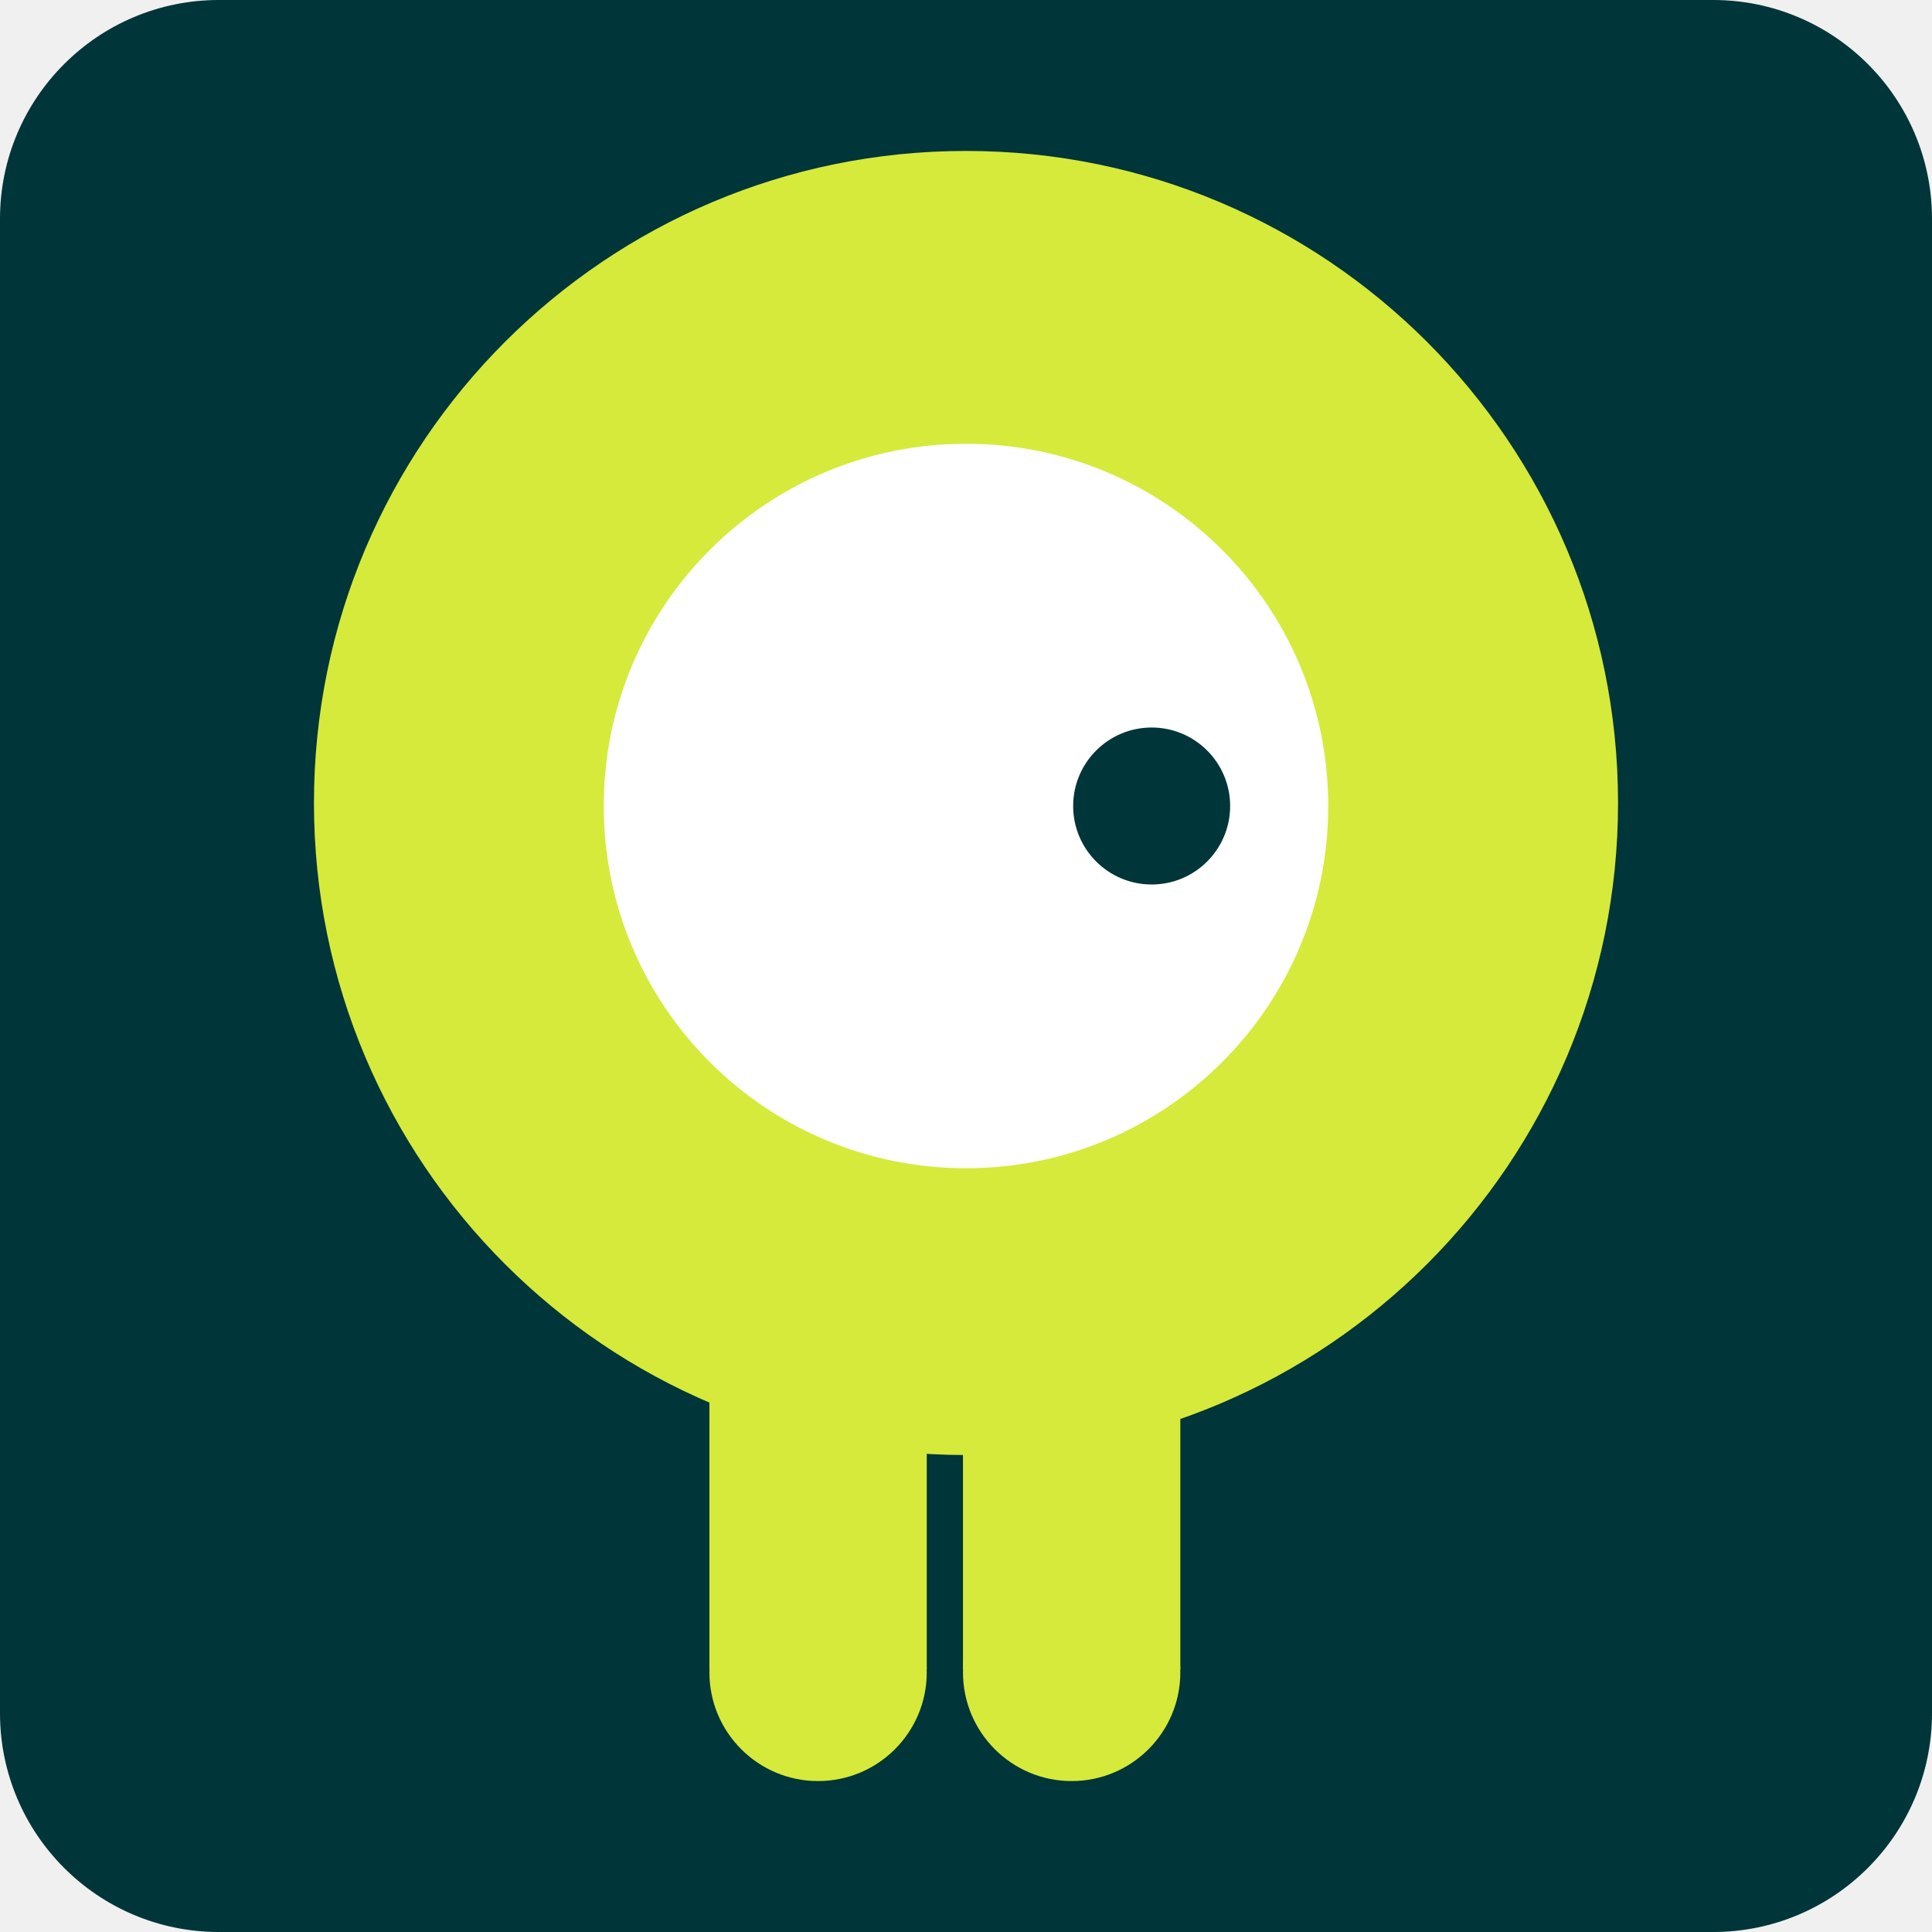
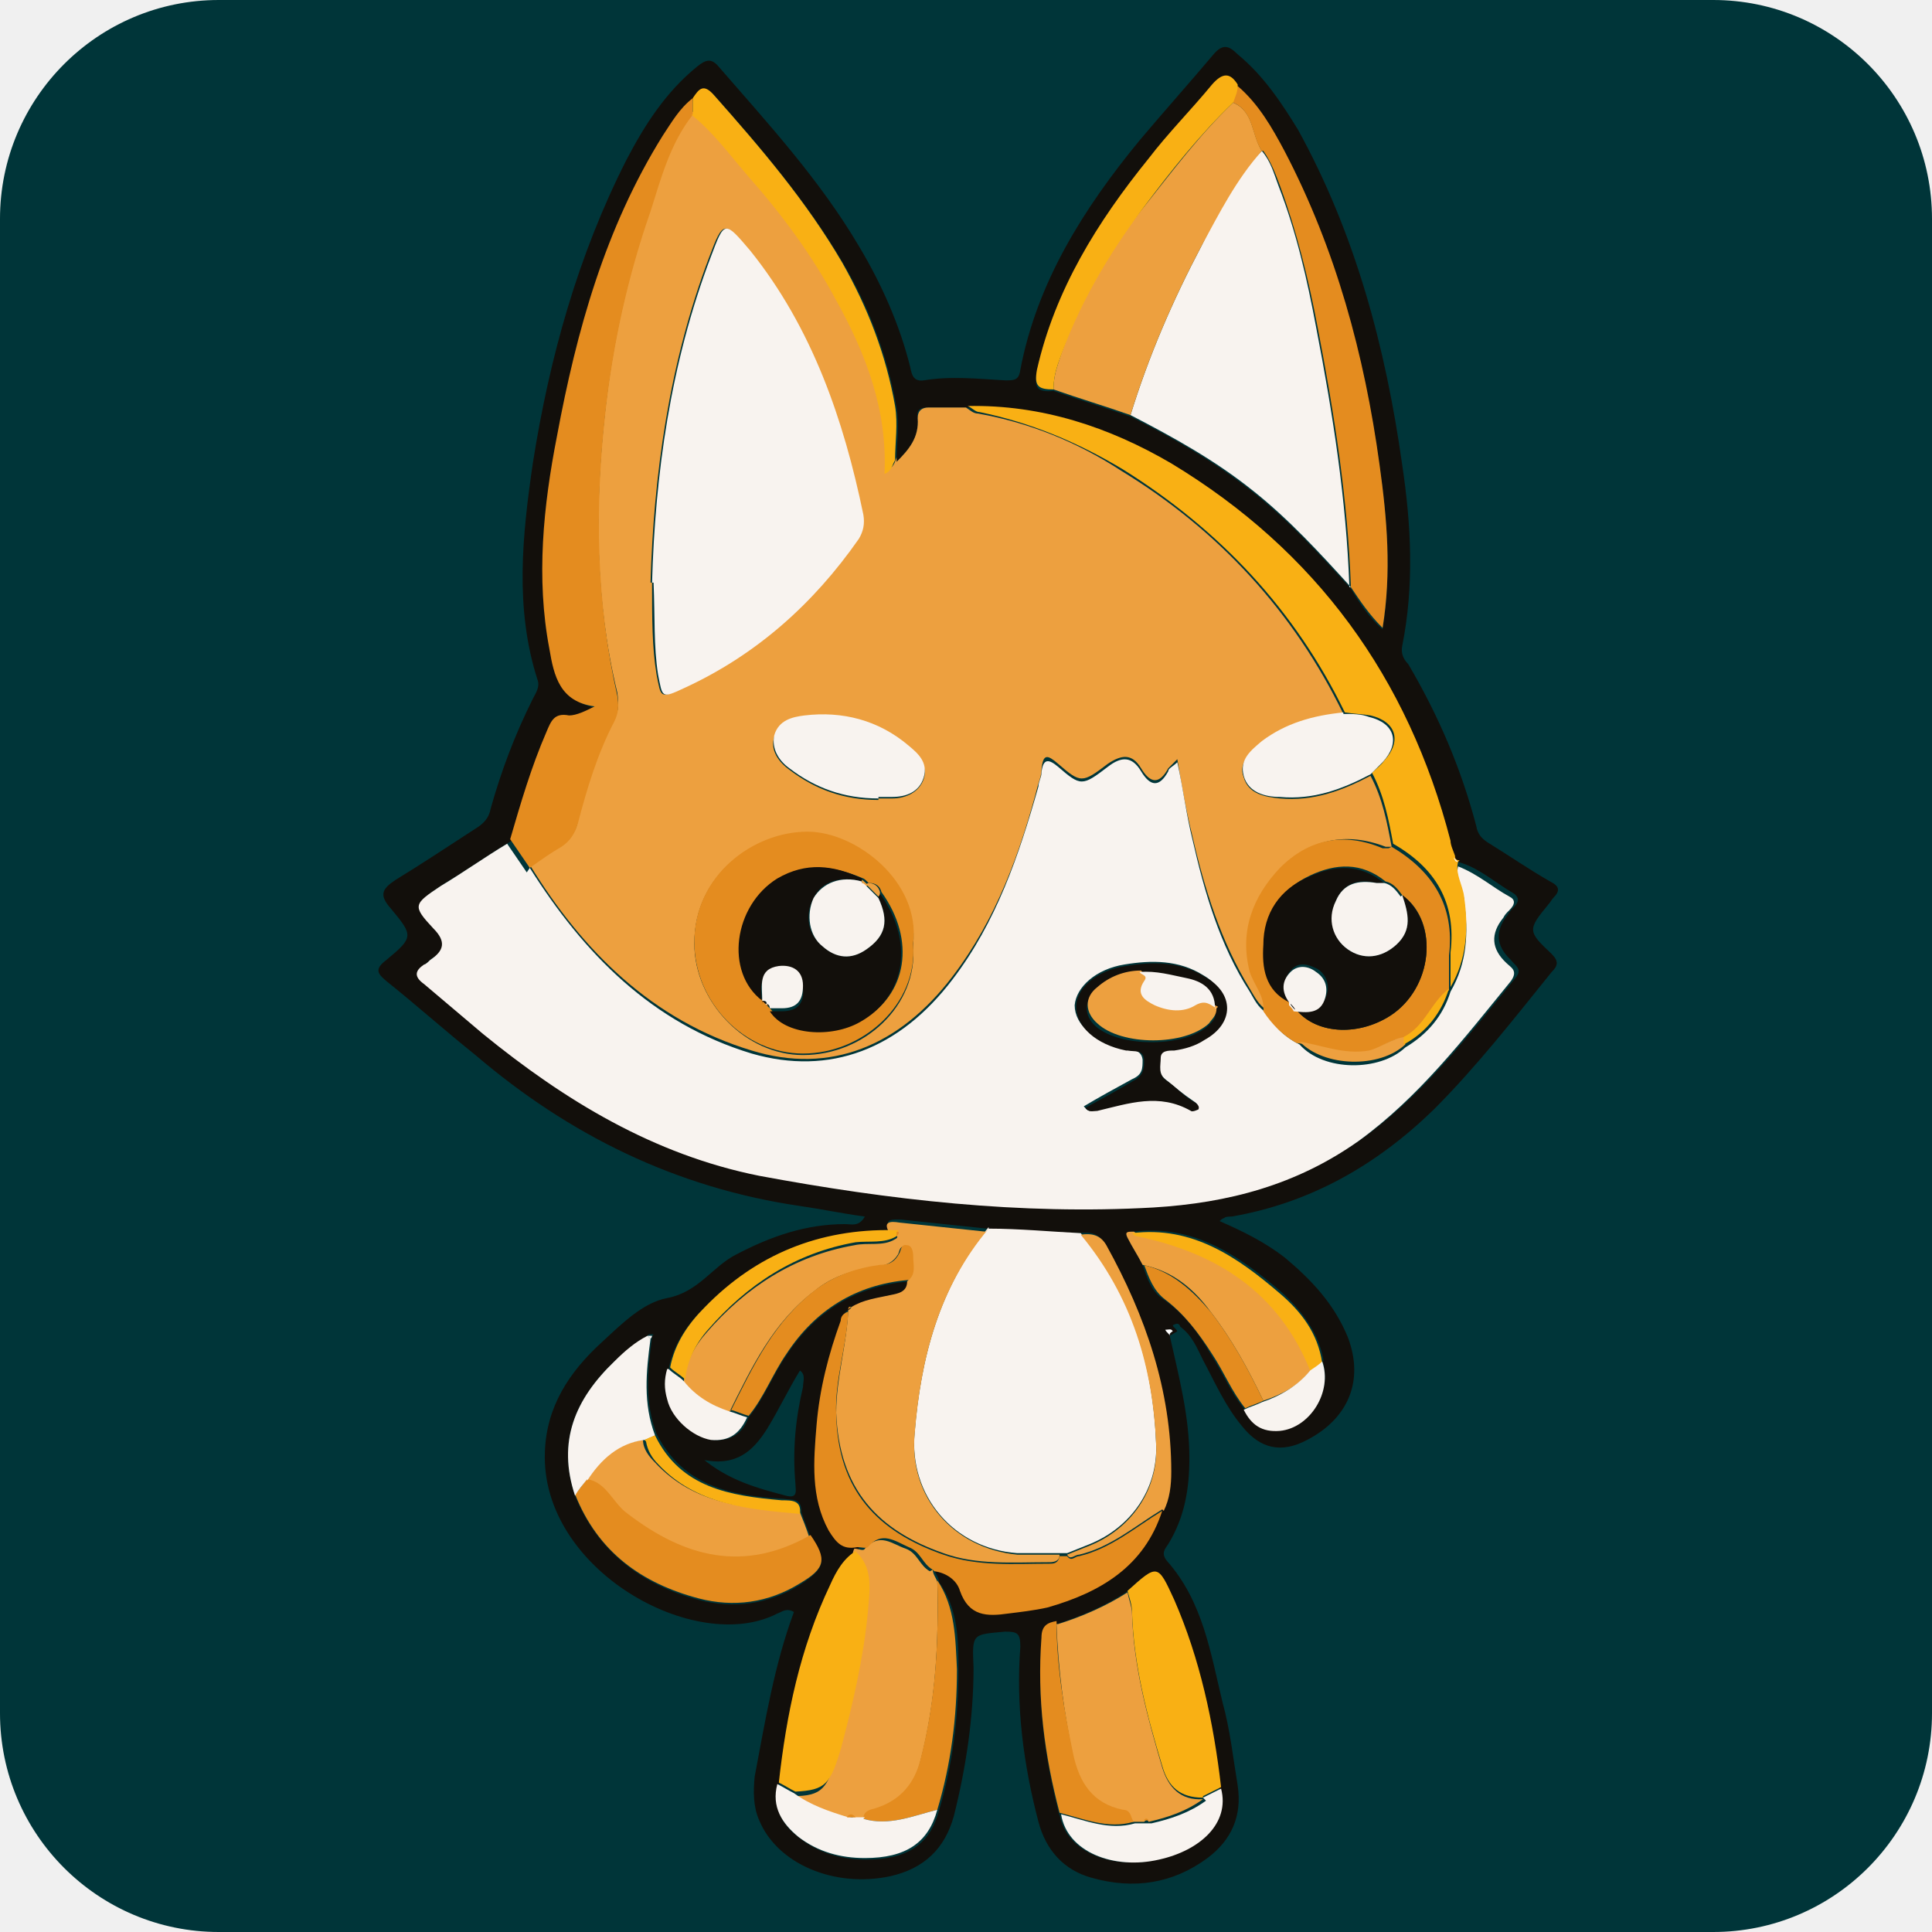
<svg xmlns="http://www.w3.org/2000/svg" version="1.1" viewBox="0 0 128 128">
  <defs>
    <style>
      .cls-1 {
-         fill: #fff;
+         fill: #f8f3ef;
      }

      .cls-2 {
        fill: #003539;
      }

      .cls-3 {
-         fill: #d5ea3b;
+         fill: #e48c1f;
+       }
+ 
+       .cls-4 {
+         fill: #120f0b;
+       }
+ 
+       .cls-5 {
+         fill: #f9b014;
+       }
+ 
+       .cls-6 {
+         fill: #eda03f;
+       }
+ 
+       .cls-7 {
+         fill: #fefefe;
      }
    </style>
  </defs>
  <g>
    <g id="Layer_1">
-       <rect class="cls-2" x="0" width="128" height="128" rx="14.5" ry="14.5" />
-       <g id="Layer_1-2">
-         <circle class="cls-3" cx="64" cy="53.2" r="43.2" />
-         <circle class="cls-1" cx="64" cy="53.4" r="24" />
-         <circle class="cls-2" cx="76.3" cy="53.4" r="5.2" />
-         <circle class="cls-3" cx="54.2" cy="110.8" r="7.2" />
-         <rect class="cls-3" x="47" y="91.2" width="14.4" height="19.4" />
-         <circle class="cls-3" cx="71" cy="110.8" r="7.2" />
-         <rect class="cls-3" x="63.8" y="91.2" width="14.4" height="19.4" />
+       <rect class="cls-2" width="128" height="128" rx="14.5" ry="14.5" />
+       <g>
+         <path class="cls-4" d="M77.5,88.5c.6,2.7,1.3,5.3,1.3,8.1,0,2-.3,3.9-1.4,5.7-.2.3-.5.6-.1,1.1,2.4,2.7,2.9,6.1,3.7,9.4.5,1.8.7,3.7,1,5.5.3,2-.4,3.6-2,4.8-2.3,1.7-4.9,2.1-7.7,1.3-1.8-.5-3-1.8-3.5-3.7-1-3.8-1.5-7.7-1.2-11.6,0-.9-.2-1-1-1-2.2.2-2.2.1-2.1,2.4,0,3.3-.5,6.6-1.3,9.8-.6,2.2-2,3.5-4.2,4-3.7.8-7.5-.8-8.7-3.7-.4-.9-.4-1.9-.3-2.9.7-3.7,1.3-7.4,2.6-10.9-.5-.3-.8,0-1.1.1-5.4,2.8-15.7-2.9-15.4-10.7.1-3,1.6-5.3,3.8-7.3,1.3-1.2,2.7-2.6,4.3-2.9,2.1-.4,3-2.1,4.6-2.9,2.3-1.2,4.6-2,7.2-2,.4,0,.9.2,1.3-.5-1.5-.2-2.9-.5-4.3-.7-8.2-1.2-15.3-4.7-21.5-10-2-1.6-3.9-3.3-5.9-4.9-.6-.5-.8-.8,0-1.4,1.8-1.5,1.8-1.6.3-3.4-.8-.9-.6-1.3.3-1.9,1.8-1.1,3.6-2.3,5.3-3.4.5-.3.9-.7,1-1.3.7-2.5,1.6-4.9,2.8-7.3.2-.4.5-.8.3-1.3-1.5-4.7-1-9.5-.3-14.3,1.1-7,3-13.8,6.2-20.1,1.2-2.3,2.6-4.5,4.7-6.2.5-.4.9-.6,1.4,0,3.3,3.8,6.7,7.5,9.3,11.9,1.5,2.5,2.7,5.2,3.4,8,.1.5.2,1,.9.9,1.8-.3,3.6-.1,5.4,0,.6,0,.9,0,1-.7,1.1-5.8,4.2-10.7,7.9-15.2,1.6-1.9,3.3-3.8,4.9-5.7.6-.7,1-.6,1.6,0,1.7,1.4,2.9,3.2,4,5,3.8,6.9,5.8,14.4,6.9,22.2.6,4,.8,8,0,12-.1.5.1.9.4,1.2,2,3.4,3.5,6.9,4.5,10.7.1.6.4.9.9,1.2,1.3.8,2.6,1.7,4,2.5.6.3.7.6.2,1.1-.1.1-.2.3-.3.4-1.4,1.7-1.4,1.8.2,3.3.5.5.4.8,0,1.2-2.5,3.1-5,6.3-7.8,9.1-3.8,3.7-8.2,6.2-13.4,7.1-.2,0-.4,0-.5.1,0,0-.1,0-.3.2,1.6.7,3,1.4,4.3,2.4,1.8,1.5,3.3,3.1,4.2,5.3,1.1,2.9,0,5.4-2.7,6.8-1.7.9-3.1.6-4.3-.9-1.1-1.3-1.8-2.9-2.6-4.4-.4-.8-.7-1.6-1.5-2.2-.1-.3-.3-.2-.5-.1,0,.1.2.2.3.4ZM87.7,90.2c-.3-1.9-1.5-3.4-2.8-4.6-2.8-2.4-5.8-4.5-9.8-4-.3,0-.6,0-.4.4.3.6.7,1.2,1,1.8.3.9.6,1.8,1.4,2.3,1.3.9,2.3,2.2,3.1,3.6.8,1.2,1.3,2.5,2.2,3.6.5,1,1.2,1.6,2.4,1.4,2.1-.2,3.5-2.6,2.8-4.6ZM44.3,90.7c-.3.6-.2,1.3,0,2,.3,1.3,1.7,2.5,2.9,2.7,1.2.1,2-.4,2.4-1.5,1-1.2,1.6-2.8,2.5-4.1,1.9-2.9,4.6-4.6,8.1-4.9,0,.7-.6.8-1.1.9-.9.2-1.8.3-2.6.8-.2-.1-.2,0-.2.2,0,0,0,0,0,0-.3,0-.4.3-.5.6-.8,2.3-1.3,4.6-1.6,6.9-.2,2.4-.4,4.7.8,7,.4.8.9,1.3,1.9,1.1,0,.2,0,.3-.1.5-.9.6-1.3,1.4-1.8,2.3-2,4.1-2.9,8.5-3.4,13.1-.4,1.5.2,2.6,1.4,3.5,1.3,1,2.8,1.4,4.4,1.4,2.7,0,4.2-1,4.8-3.2.9-3,1.3-6.2,1.3-9.3,0-2,0-4.1-1.3-5.9,0-.3-.2-.5-.3-.8.8,0,1.5.6,1.7,1.3.6,1.7,1.8,1.7,3.2,1.5.9-.1,1.8-.2,2.6-.4,3.5-1,6.4-2.6,7.6-6.4.3-.8.5-1.7.5-2.6,0-5.4-1.6-10.3-4.3-15-.4-.7-1-.8-1.7-.7-2,0-4.1-.2-6.1-.3-1.9-.2-3.8-.4-5.7-.6-.5,0-1.3-.1-.6.8-4.9,0-9.1,1.6-12.5,5.1-1.1,1.1-2,2.4-2.3,4ZM70.2,120.2c.4,2.5,3.5,3.7,6.5,3,2.7-.6,4.7-2.5,4.1-4.7-.5-4.3-1.3-8.4-3.1-12.4-1.1-2.5-1.1-2.4-3.1-.6-1.4.9-3,1.6-4.6,2.1-.7,0-1,.3-1,1.1-.3,3.9.2,7.8,1.2,11.6ZM42.9,88.5c-.8.5-1.5,1.1-2.2,1.7-2.6,2.5-3.8,5.3-2.6,8.9,1.5,3.7,4.4,5.9,8.2,6.9,2.3.6,4.6.3,6.7-1,1.7-1.1,1.8-1.6.7-3.2-.2-.5-.4-1-.6-1.6,0-1-.6-.8-1.2-.9-3.4-.2-6.6-.8-8.4-4.3-.8-2.1-.6-4.2-.3-6.4,0,0,0-.1.1-.2-.1,0-.2,0-.3,0ZM82,5.7c-.5-.9-1-.9-1.7,0-1.3,1.7-2.8,3.2-4.2,4.9-3.4,4.2-6.2,8.7-7.4,14-.2,1.1,0,1.4,1.1,1.3,1.7.6,3.4,1.1,5.1,1.7,2.8,1.4,5.6,3,8.1,5,2.4,1.9,4.4,4.1,6.5,6.4.6,1,1.2,1.9,2.1,2.7.6-3.7.3-7.3-.2-10.8-1-7.3-3-14.2-6.3-20.8-.8-1.6-1.7-3.2-3.1-4.3ZM96.6,57.1c0,0-.2-.2-.3-.3-.1-.3-.2-.7-.3-1-2.8-10.8-8.9-19.2-18.5-25-4.1-2.5-8.6-4-13.5-3.8-.8,0-1.7,0-2.5,0-.5,0-.8.1-.7.7.1,1.3-.6,2.1-1.4,2.9,0-1.2.2-2.4,0-3.6-.6-3.4-1.8-6.6-3.5-9.5-2.4-4.1-5.4-7.6-8.5-11.1-.7-.8-1-.4-1.4.2-.9.6-1.5,1.6-2,2.5-3.8,6.1-5.7,12.9-7,19.9-.9,4.7-1.5,9.4-.5,14.1.3,1.7.8,3.4,3,3.8-.6.3-1.2.7-1.7.6-1-.2-1.2.4-1.5,1.1-1,2.3-1.8,4.7-2.4,7.1-1.5.9-2.9,1.9-4.4,2.8-1.8,1.2-1.9,1.2-.5,2.8.8.9.7,1.5-.2,2.1-.1,0-.3.2-.4.3-.6.4-.7.8,0,1.3,1.3,1.1,2.6,2.2,3.9,3.3,5.4,4.5,11.2,8.1,18.3,9.4,8.6,1.7,17.3,2.6,26.1,2.1,4.9-.3,9.5-1.5,13.6-4.4,4-2.9,7-6.8,10.1-10.6.5-.6,0-.8-.3-1.2q-1.5-1.4-.2-3c.1-.2.3-.4.4-.5.3-.3.4-.6,0-.9-1.2-.7-2.2-1.6-3.4-2h0ZM46.5,96.6c1.8,1.5,3.7,2,5.6,2.5.8.2.6-.4.6-.8-.2-2.2,0-4.3.5-6.4,0-.4.2-.8-.2-1.1-.8,1.3-1.4,2.6-2.2,3.9-.9,1.4-2,2.5-4.3,2Z" />
+         <path class="cls-6" d="M59.4,30.6c.8-.8,1.5-1.6,1.4-2.9,0-.5.3-.7.7-.7.8,0,1.7,0,2.5,0,.3.2.5.4.8.4,3.4.6,6.6,1.9,9.5,3.8,6.4,3.9,11.4,9.3,14.7,16.1-1.9.2-3.8.6-5.4,1.9-.7.6-1.6,1.3-1.2,2.3.3,1.1,1.4,1.3,2.4,1.4,2.2.2,4.1-.5,6-1.5.8,1.5,1.1,3.1,1.4,4.7-.1,0-.3,0-.4,0-2.6-1-4.9-.5-6.8,1.3-1.8,1.9-2.7,4.2-2,6.9.2.9,1,1.6.9,2.6-.5-.3-.8-.9-1.1-1.4-1.9-3.1-3-6.6-3.8-10.1-.4-1.6-.7-3.3-1-5.1-.3.3-.5.5-.6.6-.6,1.1-1.2,1-1.8,0-.6-1-1.3-.9-2.2-.3-1.7,1.3-1.8,1.3-3.3,0-.7-.6-1-.7-1.1.4,0,.3-.1.6-.2.9-1.2,4.6-2.8,9-5.7,12.8-3.5,4.6-8.1,6.5-13.3,4.9-6.6-2-11.2-6.6-14.7-12.3.7-.5,1.4-1,2.1-1.4.7-.4,1-.9,1.1-1.6.6-2.3,1.3-4.5,2.4-6.7.3-.5.3-1,.2-1.7-1.5-6.2-1.5-12.5-.8-18.7.5-4.6,1.5-9,3-13.4.7-2.2,1.3-4.6,2.8-6.4,1.4,1.2,2.5,2.7,3.7,4,2.3,2.5,4.2,5.3,5.9,8.3,1.9,3.5,3.4,7.3,3.2,11.5.5-.2.6-.6.7-.9ZM43.2,38.6c0,2.4,0,4.3.3,6.1.3,1.5.2,1.6,1.7.9,4.8-2.2,8.6-5.6,11.6-9.9.4-.5.4-1,.3-1.6-1.3-6.3-3.4-12.3-7.5-17.5-1.6-2-1.7-2-2.6.4-2.7,7.1-3.7,14.6-3.9,21.6ZM60.5,62.6c.4-4.1-3.8-7.3-7-7.4-3.6,0-7.5,2.8-7.5,7.3,0,3.9,3.4,7.4,7.2,7.4,4.1,0,7.6-3.3,7.3-7.2ZM58.2,52.9c.2,0,.5,0,.9,0,.9,0,1.8-.4,2.1-1.3.3-.9-.4-1.5-1-2.1-2-1.7-4.3-2.3-6.9-2-.8,0-1.7.3-2,1.3-.3.9.3,1.7,1,2.2,1.7,1.3,3.6,2,5.9,2Z" />
+         <path class="cls-1" d="M35.1,57.5c3.6,5.7,8.1,10.3,14.7,12.3,5.2,1.5,9.8-.3,13.3-4.9,2.9-3.8,4.4-8.2,5.7-12.8,0-.3.2-.6.2-.9.1-1,.5-.9,1.1-.4,1.5,1.3,1.6,1.3,3.3,0,.9-.7,1.6-.7,2.2.3.6,1,1.2,1.1,1.8,0,0-.2.3-.3.6-.6.4,1.8.6,3.5,1,5.1.8,3.5,1.8,7,3.8,10.1.3.5.5,1,1.1,1.4.5.9,1.2,1.6,2.2,2.1,1.6,1.8,5.3,1.8,7,.2,1.5-.9,2.5-2.1,3-3.7h0c1.1-1.9,1.2-3.9.9-6,0-.8-.6-1.5-.4-2.3,1.3.5,2.3,1.4,3.4,2,.4.2.4.5,0,.9-.2.2-.3.3-.4.5q-1.3,1.6.2,3c.3.3.8.5.3,1.2-3.1,3.8-6.1,7.7-10.1,10.6-4.1,2.9-8.6,4.1-13.6,4.4-8.8.5-17.5-.5-26.1-2.1-7-1.4-12.9-5-18.3-9.4-1.3-1.1-2.6-2.2-3.9-3.3-.7-.5-.6-.9,0-1.3.1,0,.3-.2.4-.3.9-.6,1.1-1.2.2-2.1-1.4-1.5-1.3-1.6.5-2.8,1.5-.9,2.9-1.9,4.4-2.8.4.6.9,1.3,1.3,1.9ZM71.9,73.4c.2.3.5.2.7.1,2.1-.5,4.1-1.2,6.2,0,.1,0,.4,0,.5-.1.1-.2,0-.3-.3-.5-.6-.4-1.2-.9-1.8-1.4-.5-.4-.4-1-.4-1.5,0-.6.6-.5.9-.5.7-.1,1.4-.3,2-.7,1.9-1.2,1.9-3.1,0-4.2-1.6-1-3.4-1-5.2-.7-1.9.3-3.2,1.5-3.3,2.7,0,1.3,1.3,2.4,3.3,2.9,0,0,0,0,.1,0,.4.1,1,0,1.1.7,0,.6,0,1-.7,1.3-1.1.6-2.2,1.2-3.2,1.8Z" />
+         <path class="cls-1" d="M65.5,81.4c2,0,4.1.2,6.1.3,3.4,4,4.8,8.8,5,14,.1,3-1.7,5.5-4.4,6.6-.5.2-1,.4-1.5.6-.2,0-.3,0-.5,0-.9,0-1.9,0-2.8,0-4.2-.3-7.2-3.8-6.8-8,.4-4.9,1.6-9.6,4.9-13.6Z" />
+         <path class="cls-1" d="M89.5,38.9c-2-2.2-4.1-4.5-6.5-6.4-2.5-2-5.2-3.5-8.1-5,1.2-3.9,2.8-7.6,4.7-11.2,1.1-2.2,2.2-4.5,4-6.3.6.7.8,1.5,1.1,2.3,1.2,3.1,1.9,6.2,2.5,9.4,1.1,5.7,2,11.4,2.2,17.2Z" />
+         <path class="cls-6" d="M65.5,81.4c-3.3,3.9-4.5,8.6-4.9,13.6-.4,4.2,2.6,7.6,6.8,8,.9,0,1.9,0,2.8,0,0,.4-.3.5-.7.5-2.4,0-4.8.2-7-.6-4.3-1.5-6.9-4.2-7.1-9.3,0-2.3.7-4.5.8-6.8,0,0,0,0,0,0,0,0,.2-.1.2-.2.8-.5,1.7-.6,2.6-.8.5-.1,1.1-.2,1.1-.9.5-.5.2-1.1.3-1.6,0-.3,0-.6-.4-.7-.4-.1-.4.3-.5.5-.3.5-.7.7-1.3.8-1.5.2-3,.6-4.2,1.6-2.8,2.1-4.2,5.1-5.7,8.1-1.2-.4-2.2-1-3-2,.1-1.3.7-2.4,1.5-3.3,2.6-3,5.8-5.1,9.8-5.8.9-.2,1.9.1,2.7-.4.2-.1.2-.2,0-.3,0,0-.2,0-.3,0-.6-.9,0-.9.6-.8,1.9.2,3.8.4,5.7.6Z" />
+         <path class="cls-3" d="M35.1,57.5c-.4-.6-.9-1.3-1.3-1.9.7-2.4,1.4-4.8,2.4-7.1.3-.7.5-1.3,1.5-1.1.5,0,1.1-.3,1.7-.6-2.3-.3-2.7-2-3-3.8-.9-4.7-.4-9.5.5-14.1,1.3-7,3.2-13.8,7-19.9.6-.9,1.1-1.8,2-2.5,0,.4,0,.7,0,1.1-1.5,1.9-2.1,4.2-2.8,6.4-1.5,4.3-2.5,8.8-3,13.4-.7,6.3-.6,12.5.8,18.7.1.6.1,1.1-.2,1.7-1.1,2.1-1.8,4.4-2.4,6.7-.2.7-.5,1.2-1.1,1.6-.7.4-1.4.9-2.1,1.4Z" />
+         <path class="cls-5" d="M96.6,57.1c-.2.8.3,1.5.4,2.3.3,2.1.2,4.1-.9,6,0-.8,0-1.5,0-2.3.4-3.3-1-5.6-3.8-7.2-.3-1.6-.6-3.2-1.4-4.7.3-.3.6-.5.8-.8,1.2-1.3.8-2.6-.9-3-.6-.1-1.1-.1-1.7-.2-3.3-6.8-8.3-12.1-14.7-16.1-3-1.8-6.1-3.1-9.5-3.8-.3,0-.5-.3-.8-.4,4.9-.1,9.4,1.4,13.5,3.8,9.6,5.8,15.7,14.2,18.5,25,0,.3.2.7.3,1,0,.1,0,.3.3.3h0Z" />
+         <path class="cls-6" d="M83.6,10c-1.7,1.9-2.8,4.1-4,6.3-1.9,3.6-3.5,7.3-4.7,11.2-1.7-.6-3.4-1.1-5.1-1.7,0-.6.1-1.1.3-1.7,1.2-3.8,3.2-7.3,5.7-10.4,1.9-2.4,3.7-4.8,5.9-6.9,1.4.6,1.2,2.1,1.9,3.2Z" />
+         <path class="cls-6" d="M61.8,104c0,.3.2.5.3.8.1,4-.1,7.9-1.1,11.8-.4,1.7-1.4,2.8-3,3.3-.4.1-.8.2-.8.7-.2,0-.3,0-.5,0-.2-.3-.3-.3-.6,0-1.3-.3-2.5-.7-3.6-1.6,2,0,2.3-.5,3-2.8.9-3,1.5-6,1.8-9.1.1-1.4.4-2.9-.8-4,0-.2,0-.3.1-.5.3,0,.6.2.7,0,1-1.1,1.8-.3,2.7,0,.8.3.9,1.1,1.6,1.5Z" />
+         <path class="cls-3" d="M83.6,10c-.7-1-.5-2.6-1.9-3.2,0-.4.2-.8.3-1.1,1.4,1.2,2.3,2.8,3.1,4.3,3.4,6.5,5.3,13.5,6.3,20.8.5,3.6.8,7.1.2,10.8-.9-.9-1.5-1.8-2.1-2.7-.2-5.8-1.1-11.5-2.2-17.2-.6-3.2-1.4-6.4-2.5-9.4-.3-.8-.6-1.6-1.1-2.3Z" />
+         <path class="cls-6" d="M70.1,107.6c1.6-.5,3.2-1.2,4.6-2.1.1.5.3,1,.3,1.4.1,3.5,1,6.8,2,10.2.4,1.3,1.2,2.2,2.7,2.1-1.1.8-2.3,1.2-3.6,1.5-.1-.2-.2-.1-.3,0-.3,0-.5,0-.8,0,0-.3-.2-.5-.6-.6-2-.5-2.9-1.8-3.3-3.7-.6-2.9-1-5.8-1.1-8.8Z" />
+         <path class="cls-3" d="M61.8,104c-.7-.4-.8-1.2-1.6-1.5-.9-.4-1.8-1.1-2.7,0-.1.1-.5,0-.7,0-1,.2-1.4-.3-1.9-1.1-1.2-2.2-1-4.6-.8-7,.2-2.4.8-4.7,1.6-6.9,0-.3.2-.5.5-.6-.1,2.3-.9,4.5-.8,6.8.1,5.1,2.8,7.8,7.1,9.3,2.3.8,4.7.6,7,.6.3,0,.6,0,.7-.5.2,0,.3,0,.5,0,.3.4.5,0,.8,0,2.1-.5,3.7-1.9,5.5-3-1.2,3.7-4.1,5.4-7.6,6.4-.9.2-1.8.3-2.6.4-1.4.2-2.6.2-3.2-1.5-.2-.7-.9-1.2-1.7-1.3Z" />
+         <path class="cls-5" d="M56.7,102.8c1.2,1.1.9,2.6.8,4-.3,3.1-1,6.1-1.8,9.1-.7,2.3-1,2.7-3,2.8-.4-.2-.7-.4-1.1-.6.5-4.5,1.4-8.9,3.4-13.1.4-.9.9-1.8,1.8-2.3Z" />
+         <path class="cls-5" d="M79.7,119.1c-1.5,0-2.3-.7-2.7-2.1-1-3.3-1.9-6.7-2-10.2,0-.5-.2-1-.3-1.4,2-1.8,2-1.8,3.1.6,1.7,3.9,2.6,8.1,3.1,12.4-.4.2-.8.4-1.2.6Z" />
+         <path class="cls-6" d="M53,100.2c.2.5.4,1,.6,1.6-4.4,2.5-8.3,1.5-12.1-1.4-.9-.7-1.3-2.1-2.7-2.3.9-1.4,2.1-2.5,3.8-2.7,0,.6.4,1.1.8,1.5,2.6,2.8,6,3,9.4,3.3Z" />
+         <path class="cls-3" d="M38.9,98c1.3.2,1.7,1.6,2.7,2.3,3.8,2.9,7.7,3.9,12.1,1.4,1.1,1.6,1,2.2-.7,3.2-2.1,1.3-4.4,1.6-6.7,1-3.8-1-6.7-3.1-8.2-6.9.3-.4.6-.7.8-1.1Z" />
+         <path class="cls-5" d="M45.9,7.6c0-.4,0-.7,0-1.1.4-.6.7-1,1.4-.2,3.1,3.5,6.1,7,8.5,11.1,1.7,3,2.9,6.1,3.5,9.5.2,1.2,0,2.4,0,3.6-.2.3-.2.7-.7.9.2-4.2-1.2-7.9-3.2-11.5-1.6-3-3.6-5.7-5.9-8.3-1.2-1.4-2.3-2.9-3.7-4Z" />
+         <path class="cls-6" d="M75.7,83.8c-.3-.6-.7-1.2-1-1.8-.2-.4,0-.4.4-.4.1,0,.2.2.3.2,5.3,1.1,9.4,3.7,11.5,8.9-.8,1.1-2,1.7-3.2,2.1-1-2.1-2.1-4.1-3.5-5.9-1.1-1.5-2.5-2.7-4.5-3.1Z" />
+         <path class="cls-5" d="M82,5.7c0,.4-.2.8-.3,1.1-2.2,2.1-4.1,4.5-5.9,6.9-2.4,3.2-4.4,6.6-5.7,10.4-.2.6-.3,1.1-.3,1.7-1,0-1.3-.2-1.1-1.3,1.2-5.3,4-9.8,7.4-14,1.3-1.7,2.8-3.2,4.2-4.9.7-.8,1.2-.8,1.7,0Z" />
+         <path class="cls-1" d="M38.9,98c-.3.4-.6.7-.8,1.1-1.2-3.6,0-6.4,2.6-8.9.7-.7,1.4-1.3,2.2-1.7,0,0,.1.1.2.2-.3,2.2-.5,4.3.3,6.4-.2.1-.4.2-.7.3-1.7.2-2.9,1.3-3.8,2.7Z" />
+         <path class="cls-3" d="M57.2,120.5c0-.5.4-.6.8-.7,1.6-.5,2.6-1.6,3-3.3,1-3.9,1.2-7.8,1.1-11.8,1.2,1.8,1.2,3.9,1.3,5.9,0,3.2-.4,6.3-1.3,9.3-1.6.4-3.2,1.1-4.9.6Z" />
+         <path class="cls-1" d="M57.2,120.5c1.7.5,3.3-.2,4.9-.6-.6,2.2-2.1,3.2-4.8,3.2-1.6,0-3.1-.4-4.4-1.4-1.1-.9-1.8-2-1.4-3.5.4.2.7.4,1.1.6,1.1.8,2.3,1.2,3.6,1.6.2,0,.4,0,.6,0,.2,0,.3,0,.5,0Z" />
+         <path class="cls-1" d="M79.7,119.1c.4-.2.8-.4,1.2-.6.6,2.3-1.4,4.1-4.1,4.7-3,.7-6.1-.5-6.5-3,1.6.4,3.2,1.1,4.9.6.3,0,.5,0,.8,0,0,0,.2,0,.3,0,1.3-.3,2.5-.7,3.6-1.5Z" />
+         <path class="cls-3" d="M48.4,93.5c1.5-3,2.9-6,5.7-8.1,1.2-.9,2.7-1.4,4.2-1.6.6,0,1-.2,1.3-.8.1-.2.1-.6.5-.5.3,0,.4.4.4.7,0,.6.2,1.2-.3,1.6-3.5.3-6.2,2-8.1,4.9-.9,1.3-1.5,2.9-2.5,4.1-.4-.1-.8-.3-1.2-.4Z" />
+         <path class="cls-3" d="M75.1,120.7c-1.7.5-3.3-.2-4.9-.6-1-3.8-1.5-7.6-1.2-11.6,0-.8.4-1,1-1.1,0,3,.5,5.9,1.1,8.8.4,1.9,1.3,3.3,3.3,3.7.4,0,.5.3.6.6Z" />
+         <path class="cls-6" d="M77,100c-1.8,1.1-3.4,2.5-5.5,3-.3,0-.6.4-.8,0,.5-.2,1-.4,1.5-.6,2.7-1.1,4.5-3.6,4.4-6.6-.2-5.2-1.6-9.9-5-14,.7-.1,1.3,0,1.7.7,2.6,4.7,4.3,9.6,4.3,15,0,.9-.1,1.8-.5,2.6Z" />
+         <path class="cls-5" d="M59.4,81.9c-.8.5-1.8.3-2.7.4-4,.7-7.2,2.8-9.8,5.8-.8.9-1.4,2.1-1.5,3.3-.3-.3-.7-.5-1-.8.3-1.6,1.2-2.9,2.3-4,3.4-3.5,7.6-5.2,12.5-5.1,0,0,.2,0,.3,0,0,0,0,.2,0,.3Z" />
+         <path class="cls-3" d="M75.7,83.8c1.9.4,3.3,1.7,4.5,3.1,1.4,1.8,2.5,3.8,3.5,5.9-.4.2-.8.3-1.2.5-.9-1.1-1.4-2.4-2.2-3.6-.9-1.4-1.8-2.6-3.1-3.6-.8-.6-1.1-1.5-1.4-2.3Z" />
+         <path class="cls-5" d="M86.8,90.8c-2.1-5.2-6.2-7.8-11.5-8.9-.1,0-.2-.1-.3-.2,4-.5,7,1.6,9.8,4,1.4,1.2,2.5,2.6,2.8,4.6-.3.2-.6.4-.8.6Z" />
+         <path class="cls-1" d="M86.8,90.8c.3-.2.6-.4.8-.6.7,2-.8,4.4-2.8,4.6-1.2.1-1.9-.4-2.4-1.4.4-.2.8-.3,1.2-.5,1.2-.4,2.4-1.1,3.2-2.1Z" />
+         <path class="cls-1" d="M44.3,90.7c.3.3.7.5,1,.8.8,1,1.8,1.6,3,2,.4.1.8.3,1.2.4-.5,1.1-1.2,1.6-2.4,1.5-1.2-.2-2.6-1.4-2.9-2.7-.2-.7-.2-1.3,0-2Z" />
+         <path class="cls-5" d="M42.7,95.4c.2-.1.4-.2.7-.3,1.7,3.5,5,4,8.4,4.3.7,0,1.3,0,1.2.9-3.4-.3-6.9-.6-9.4-3.3-.4-.4-.7-.9-.8-1.5Z" />
+         <path class="cls-7" d="M77.5,88.5c0-.1-.2-.2-.3-.4.2,0,.4-.1.5.1,0,0-.2.1-.2.2Z" />
+         <path class="cls-1" d="M42.9,88.5c.1,0,.2,0,.3,0,0,0,0,.1-.1.2,0,0-.1-.1-.2-.2Z" />
+         <path class="cls-1" d="M96.6,57.1c-.2,0-.2-.1-.3-.3,0,0,.2.2.3.3Z" />
+         <path class="cls-3" d="M56.4,86.6c0,0-.2.1-.2.2,0-.1,0-.3.2-.2Z" />
+         <path class="cls-1" d="M43.2,38.6c.2-7.1,1.2-14.5,3.9-21.6.9-2.4.9-2.4,2.6-.4,4.1,5.1,6.2,11.2,7.5,17.5.1.6,0,1.1-.3,1.6-3,4.3-6.8,7.7-11.6,9.9-1.5.7-1.4.6-1.7-.9-.3-1.9-.2-3.8-.3-6.1Z" />
+         <path class="cls-3" d="M60.5,62.6c.3,3.9-3.3,7.2-7.3,7.2-3.9,0-7.2-3.4-7.2-7.4,0-4.4,3.9-7.3,7.5-7.3,3.2,0,7.5,3.3,7,7.4ZM50.8,66.6c0,0,.2.2.3.3,1,1.6,4.1,1.8,6,.7,3-1.7,3.6-5.3,1.3-8.5-.1-.4-.4-.6-.8-.6-.1,0-.2-.2-.4-.3-1.9-.8-3.7-1.1-5.6,0-2.9,1.8-3.5,6.2-1,8.1,0,0,.2.2.3.3Z" />
+         <path class="cls-3" d="M92.2,56.1c2.7,1.6,4.2,3.9,3.8,7.2,0,.7,0,1.5,0,2.3,0,0,0,0,0,0-1.2.9-1.6,2.5-3,3.2-.9,0-1.5.7-2.4.9-1.7.4-3.1-.4-4.7-.6-.9-.5-1.6-1.2-2.2-2.1.1-1-.6-1.7-.9-2.6-.7-2.7.2-5,2-6.9,1.9-1.9,4.2-2.4,6.8-1.3.1,0,.3,0,.4,0ZM85.8,66.8h0c1.3,1.7,4.1,1.9,6.3.5,2.8-1.8,3.3-6.2.8-8-.3-.4-.6-.8-1.1-.9-1.6-1.3-3.3-1.2-5-.4-1.9.9-3,2.4-3,4.5,0,1.5,0,3,1.7,3.8h0s0,0,0,0l.3.4Z" />
+         <path class="cls-1" d="M89,47.3c.6,0,1.2,0,1.7.2,1.7.4,2.1,1.7.9,3-.3.3-.6.6-.8.8-1.9,1-3.8,1.7-6,1.5-1,0-2.1-.3-2.4-1.4-.3-1.1.5-1.7,1.2-2.3,1.6-1.2,3.4-1.7,5.4-1.9Z" />
+         <path class="cls-1" d="M58.2,52.9c-2.3,0-4.2-.7-5.9-2-.7-.5-1.2-1.3-1-2.2.3-1,1.2-1.2,2-1.3,2.5-.3,4.9.3,6.9,2,.6.5,1.3,1.1,1,2.1-.3,1-1.2,1.3-2.1,1.3-.4,0-.7,0-.9,0Z" />
+         <path class="cls-4" d="M71.9,73.4c1.1-.6,2.2-1.2,3.2-1.8.6-.3.7-.7.7-1.3,0-.8-.6-.6-1.1-.7,0,0,0,0-.1,0-2-.4-3.3-1.6-3.3-2.9,0-1.2,1.3-2.4,3.3-2.7,1.8-.3,3.6-.3,5.2.7,2,1.1,2,3.1,0,4.2-.6.4-1.3.6-2,.7-.4,0-.9,0-.9.5,0,.5-.2,1.1.4,1.5.6.4,1.1,1,1.8,1.4.2.1.4.3.3.5,0,0-.4.2-.5.1-2.1-1.2-4.1-.5-6.2,0-.2,0-.5.1-.7-.1ZM75.5,64.5c-1.1,0-2.1.3-2.9,1.1-.8.7-.8,1.7,0,2.4,1.6,1.4,5.8,1.4,7.4,0,.3-.3.6-.5.5-1,0-1.3-1-1.8-1.9-2-1-.2-2-.5-3.1-.4Z" />
+         <path class="cls-6" d="M86,69c1.5.2,3,.9,4.7.6.8-.2,1.5-.8,2.4-.9,0,.2,0,.3,0,.5-1.7,1.6-5.4,1.5-7-.2Z" />
+         <path class="cls-5" d="M93,69.2c0-.2,0-.3,0-.5,1.4-.7,1.8-2.3,3-3.2-.5,1.6-1.5,2.9-3,3.7Z" />
+         <path class="cls-3" d="M59.4,81.9c0,0,0-.2,0-.3.2,0,.2.1,0,.3Z" />
+         <path class="cls-3" d="M56.7,120.4c-.2,0-.4,0-.6,0,.2-.3.4-.2.6,0Z" />
+         <path class="cls-3" d="M76.1,120.6c0,0-.2,0-.3,0,0-.1.2-.2.3,0Z" />
+         <path class="cls-4" d="M50.5,66.3c-2.5-1.9-1.9-6.3,1-8.1,1.9-1.1,3.7-.9,5.6,0,0,0,0,.2,0,.2-1.4-.4-2.7,0-3.2,1.1-.6,1.1-.4,2.4.6,3.2.9.8,1.9.9,2.9.2,1.3-.9,1.5-1.9.8-3.4,0-.1,0-.2.1-.3,2.3,3.2,1.7,6.8-1.3,8.5-1.9,1.1-5,.9-6-.7,0,0,0,0,0,0,.3,0,.5,0,.8,0,1,0,1.5-.5,1.4-1.5,0-1-.8-1.4-1.6-1.3-1.4.2-1.2,1.3-1.1,2.3h0Z" />
+         <path class="cls-6" d="M58.3,59.1c0,.1,0,.2-.1.3-.3-.3-.5-.5-.8-.8,0,0,0,0,.1-.1.4,0,.7.2.8.6Z" />
+         <path class="cls-6" d="M57.1,58.5c0,0,0-.2,0-.2.1,0,.2.2.4.3,0,0,0,.1-.1.1-.1,0-.2-.1-.3-.2Z" />
+         <path class="cls-4" d="M51.1,66.8c0,0-.2-.2-.3-.3h0c.2,0,.3,0,.3.3h0Z" />
+         <path class="cls-4" d="M50.8,66.6c0,0-.2-.2-.3-.3,0,0,0,0,0,0,.2,0,.3.1.3.3h0Z" />
+         <path class="cls-4" d="M85.4,66.4c-1.6-.8-1.8-2.3-1.7-3.8,0-2.1,1.1-3.7,3-4.5,1.7-.8,3.4-.9,5,.4-.2,0-.4,0-.5,0-1.2-.3-2.2,0-2.7,1.2-.5,1.2-.2,2.5.8,3.2,1,.7,2.2.6,3.2-.3,1.1-1,.8-2.1.4-3.3,2.5,1.9,2,6.2-.8,8-2.2,1.4-5,1.2-6.3-.5.9,0,1.8.2,2.1-.9.2-.6,0-1.3-.6-1.7-.6-.3-1.2-.5-1.7,0-.6.6-.6,1.3-.1,2Z" />
+         <path class="cls-1" d="M92.9,59.3c.4,1.2.7,2.3-.4,3.3-1,.9-2.2,1-3.2.3-1-.7-1.4-2-.8-3.2.5-1.2,1.5-1.4,2.7-1.2.2,0,.4,0,.5,0,.5.1.8.5,1.1.9Z" />
+         <path class="cls-1" d="M85.4,66.4c-.5-.7-.5-1.4.1-2,.5-.5,1.2-.4,1.7,0,.6.4.8,1,.6,1.7-.3,1.1-1.2,1-2.1.9,0,0,0,0,0,0,0-.1-.2-.3-.3-.4h0c0,0,0,0,0,0Z" />
+         <path class="cls-4" d="M85.5,66.5c0,.1.2.3.3.4,0-.1-.2-.3-.3-.4Z" />
+         <path class="cls-6" d="M80.6,66.8c0,.5-.3.7-.5,1-1.6,1.5-5.8,1.5-7.4,0-.8-.7-.9-1.7,0-2.4.8-.7,1.8-1.1,2.9-1.1.1.2.5.2.3.6-.6.9,0,1.3.7,1.6.9.4,1.9.5,2.7,0,.7-.4.9,0,1.4.2Z" />
+         <path class="cls-1" d="M80.6,66.8c-.4-.2-.7-.6-1.4-.2-.8.5-1.8.4-2.7,0-.6-.3-1.3-.7-.7-1.6.3-.4-.2-.4-.3-.6,1.1-.1,2.1.2,3.1.4,1,.2,1.9.7,1.9,2Z" />
+         <path class="cls-1" d="M57.1,58.5c.1,0,.2.1.3.2.3.3.5.5.8.8.7,1.5.5,2.5-.8,3.4-1,.7-2,.6-2.9-.2-.9-.7-1.1-2.1-.6-3.2.6-1,1.8-1.5,3.2-1.1Z" />
+         <path class="cls-1" d="M50.8,66.6c0-.2,0-.3-.3-.3,0-1-.3-2.1,1.1-2.3.9-.1,1.6.3,1.6,1.3,0,1-.4,1.5-1.4,1.5-.3,0-.5,0-.8,0,0-.2-.1-.3-.3-.3Z" />
      </g>
    </g>
  </g>
</svg>
